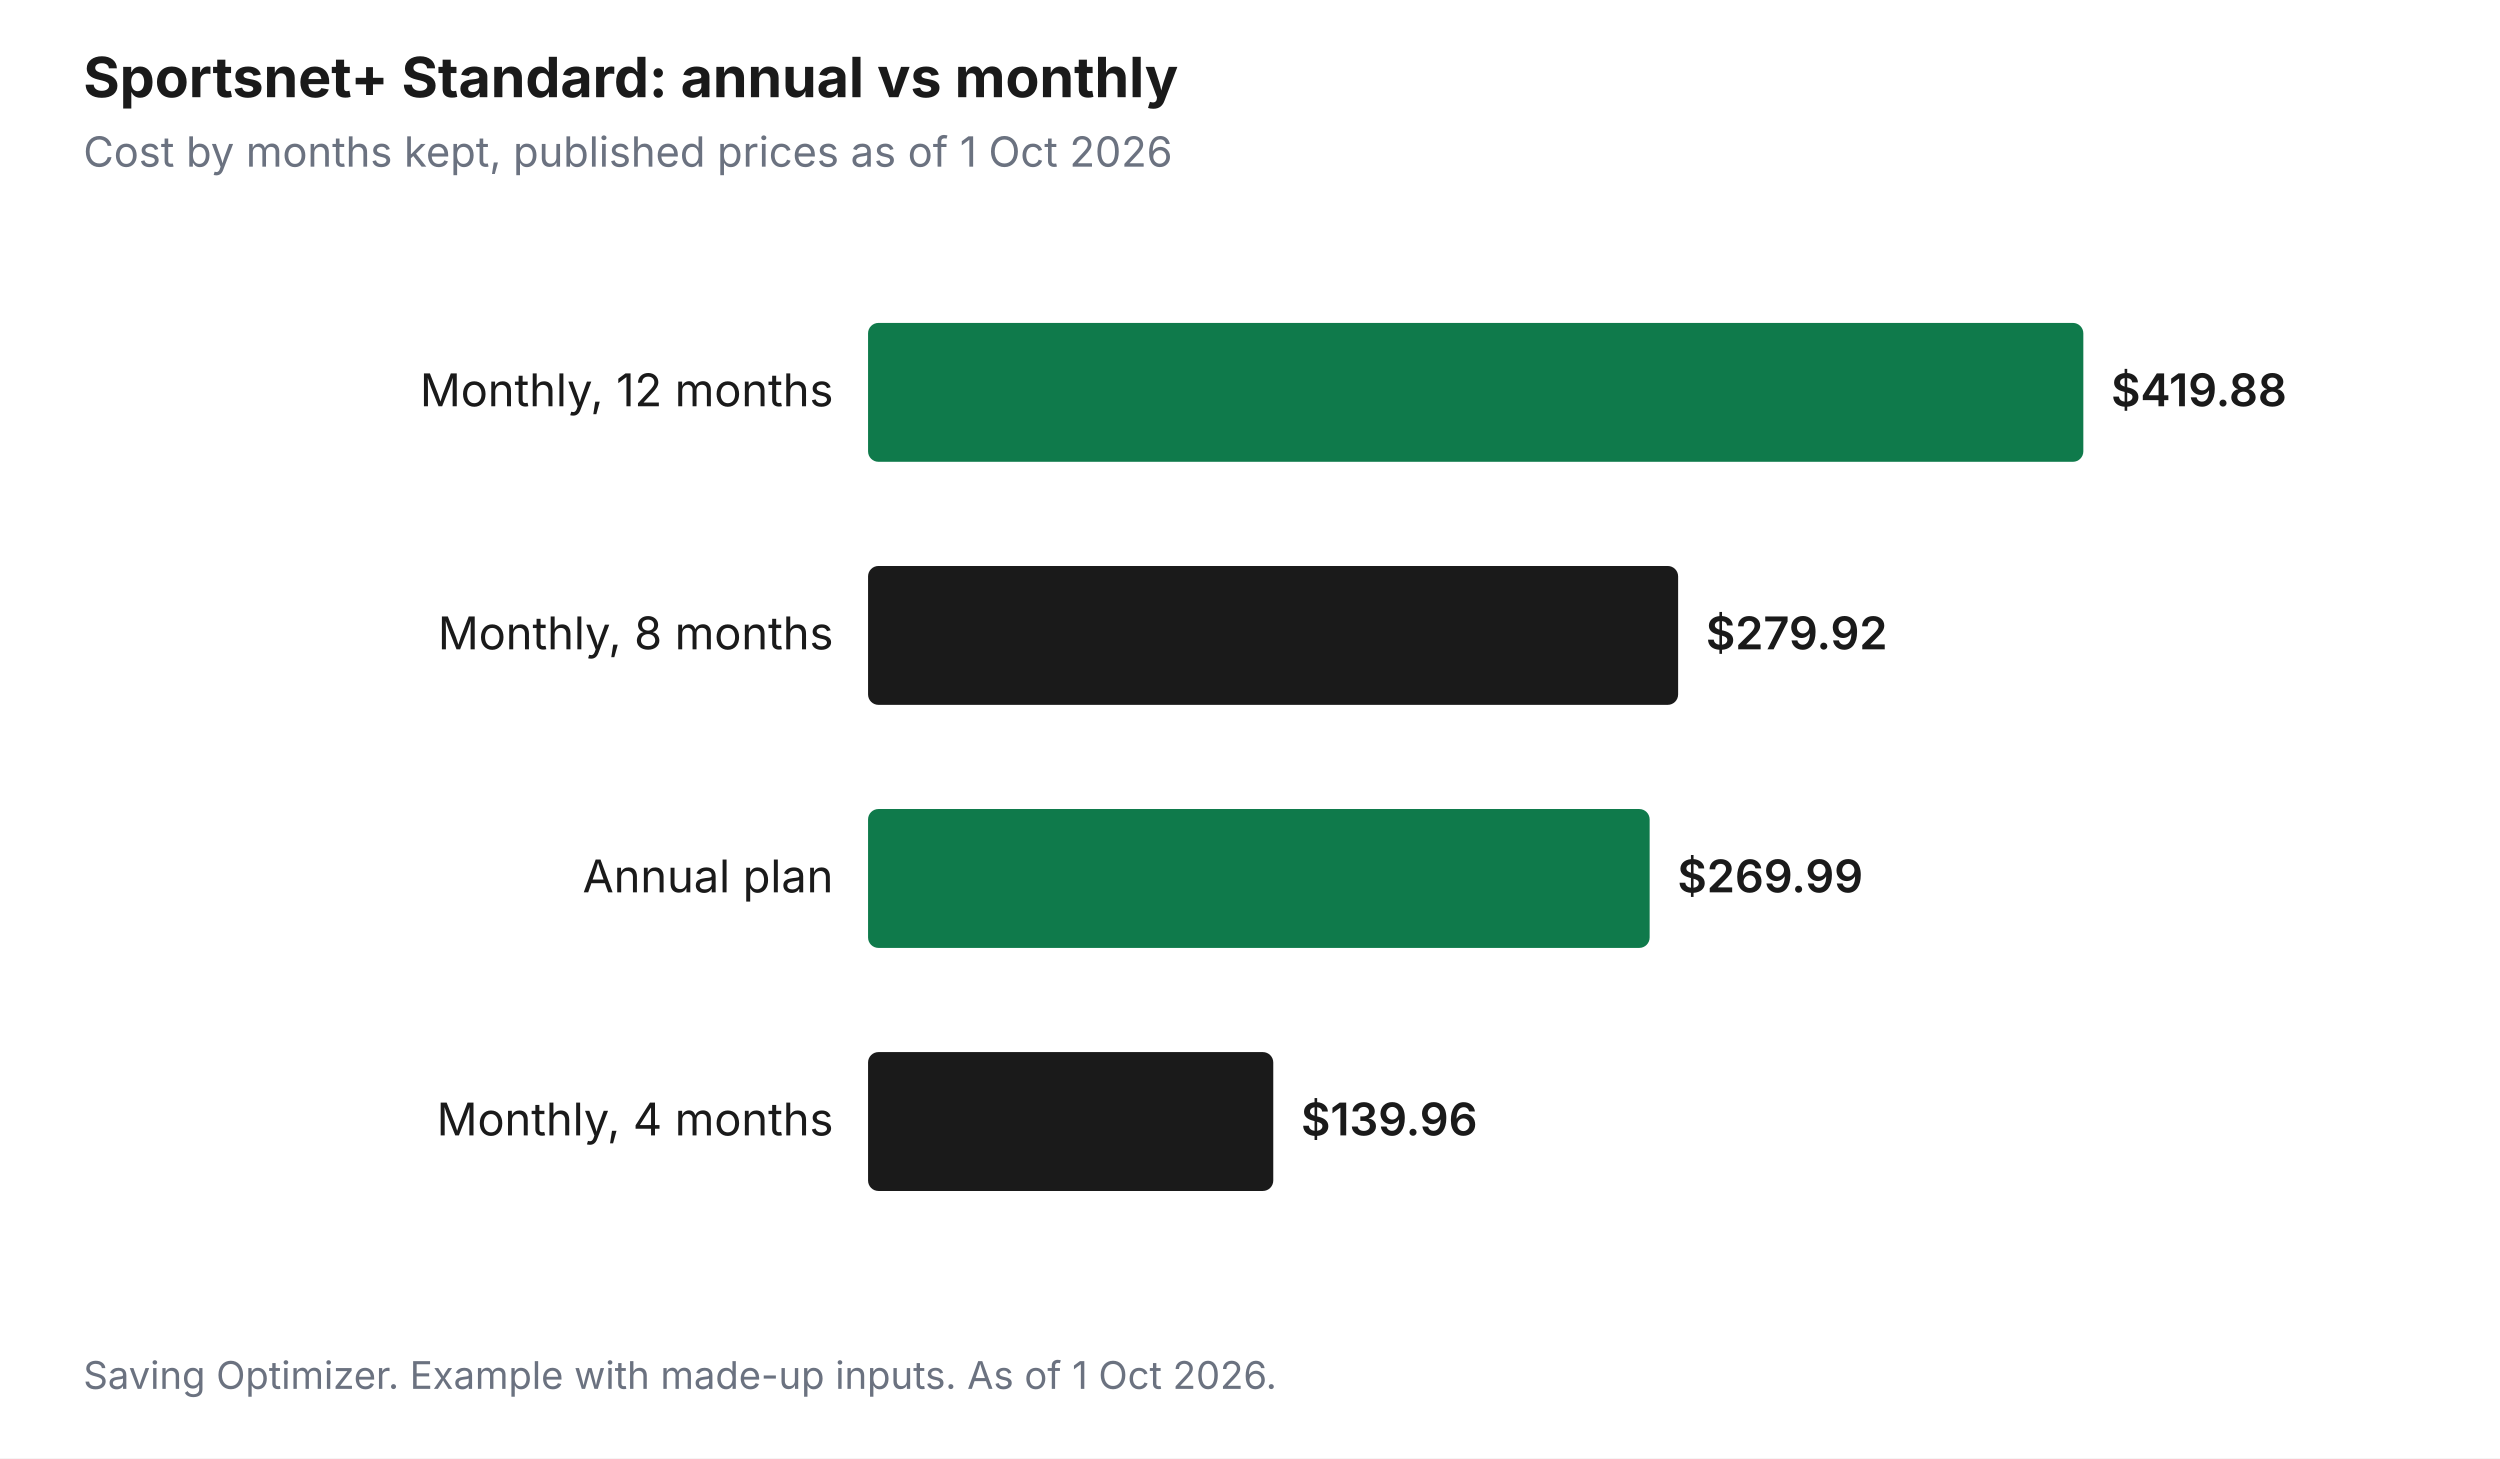
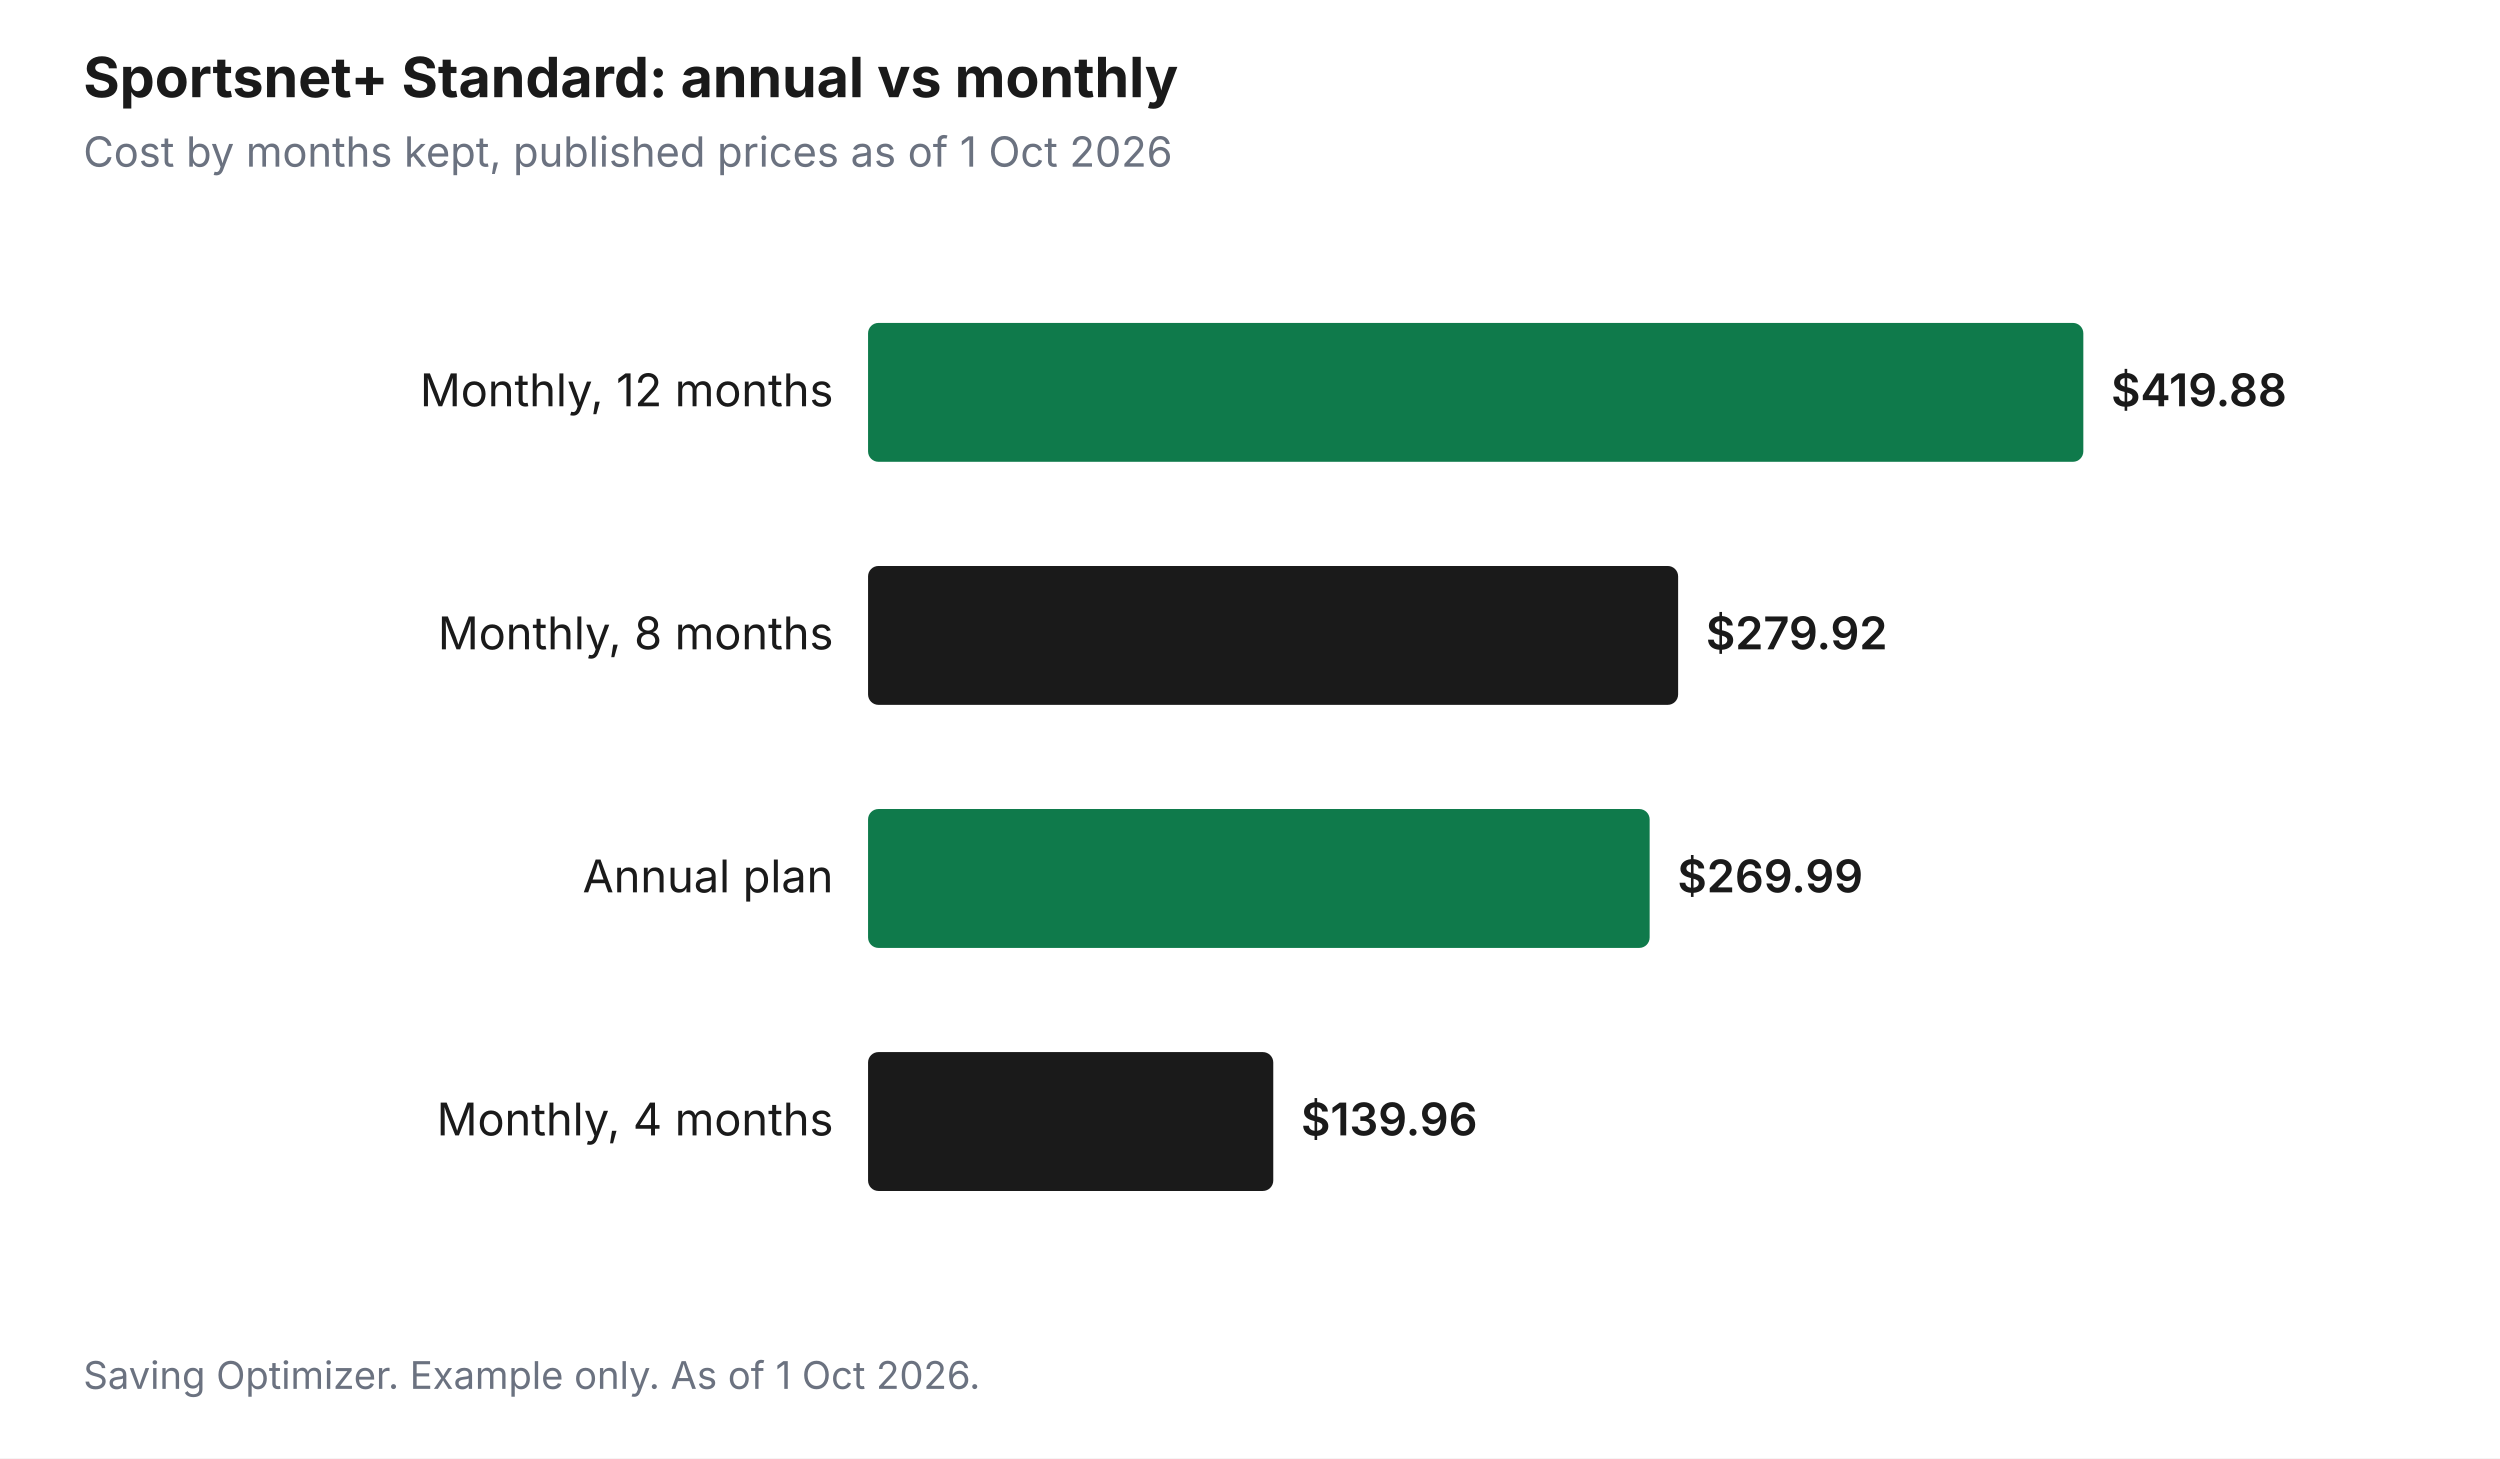
<svg xmlns="http://www.w3.org/2000/svg" viewBox="0 0 720 420" width="720" height="420" role="img" aria-labelledby="t d">
  <rect width="720" height="420" fill="#FFFFFF" />
  <text x="24" y="28" font-family="Inter, Arial, sans-serif" font-size="16" font-weight="700" fill="#1A1A1A">Sportsnet+ Standard: annual vs monthly</text>
  <text x="24" y="48" font-family="Inter, Arial, sans-serif" font-size="12" fill="#6B7280">Cost by months kept, published prices as of 1 Oct 2026</text>
  <text x="240" y="117.0" text-anchor="end" font-family="Inter, Arial, sans-serif" font-size="13" fill="#1A1A1A">Monthly, 12 months</text>
  <rect x="250" y="93.0" width="350.0" height="40.0" rx="3" fill="#0F7A4B" />
  <text x="608.0" y="117.0" font-family="Inter, Arial, sans-serif" font-size="13" font-weight="600" fill="#1A1A1A">$419.88</text>
  <text x="240" y="187.0" text-anchor="end" font-family="Inter, Arial, sans-serif" font-size="13" fill="#1A1A1A">Monthly, 8 months</text>
  <rect x="250" y="163.0" width="233.3" height="40.0" rx="3" fill="#1A1A1A" />
  <text x="491.3" y="187.0" font-family="Inter, Arial, sans-serif" font-size="13" font-weight="600" fill="#1A1A1A">$279.92</text>
  <text x="240" y="257.0" text-anchor="end" font-family="Inter, Arial, sans-serif" font-size="13" fill="#1A1A1A">Annual plan</text>
  <rect x="250" y="233.0" width="225.1" height="40.0" rx="3" fill="#0F7A4B" />
  <text x="483.1" y="257.0" font-family="Inter, Arial, sans-serif" font-size="13" font-weight="600" fill="#1A1A1A">$269.99</text>
  <text x="240" y="327.0" text-anchor="end" font-family="Inter, Arial, sans-serif" font-size="13" fill="#1A1A1A">Monthly, 4 months</text>
  <rect x="250" y="303.0" width="116.7" height="40.0" rx="3" fill="#1A1A1A" />
  <text x="374.7" y="327.0" font-family="Inter, Arial, sans-serif" font-size="13" font-weight="600" fill="#1A1A1A">$139.96</text>
-   <text x="24" y="400" font-family="Inter, Arial, sans-serif" font-size="11" fill="#6B7280">Saving Optimizer. Example with made-up inputs. As of 1 Oct 2026.</text>
+   <text x="24" y="400" font-family="Inter, Arial, sans-serif" font-size="11" fill="#6B7280">Saving Optimizer. Example only. As of 1 Oct 2026.</text>
</svg>
